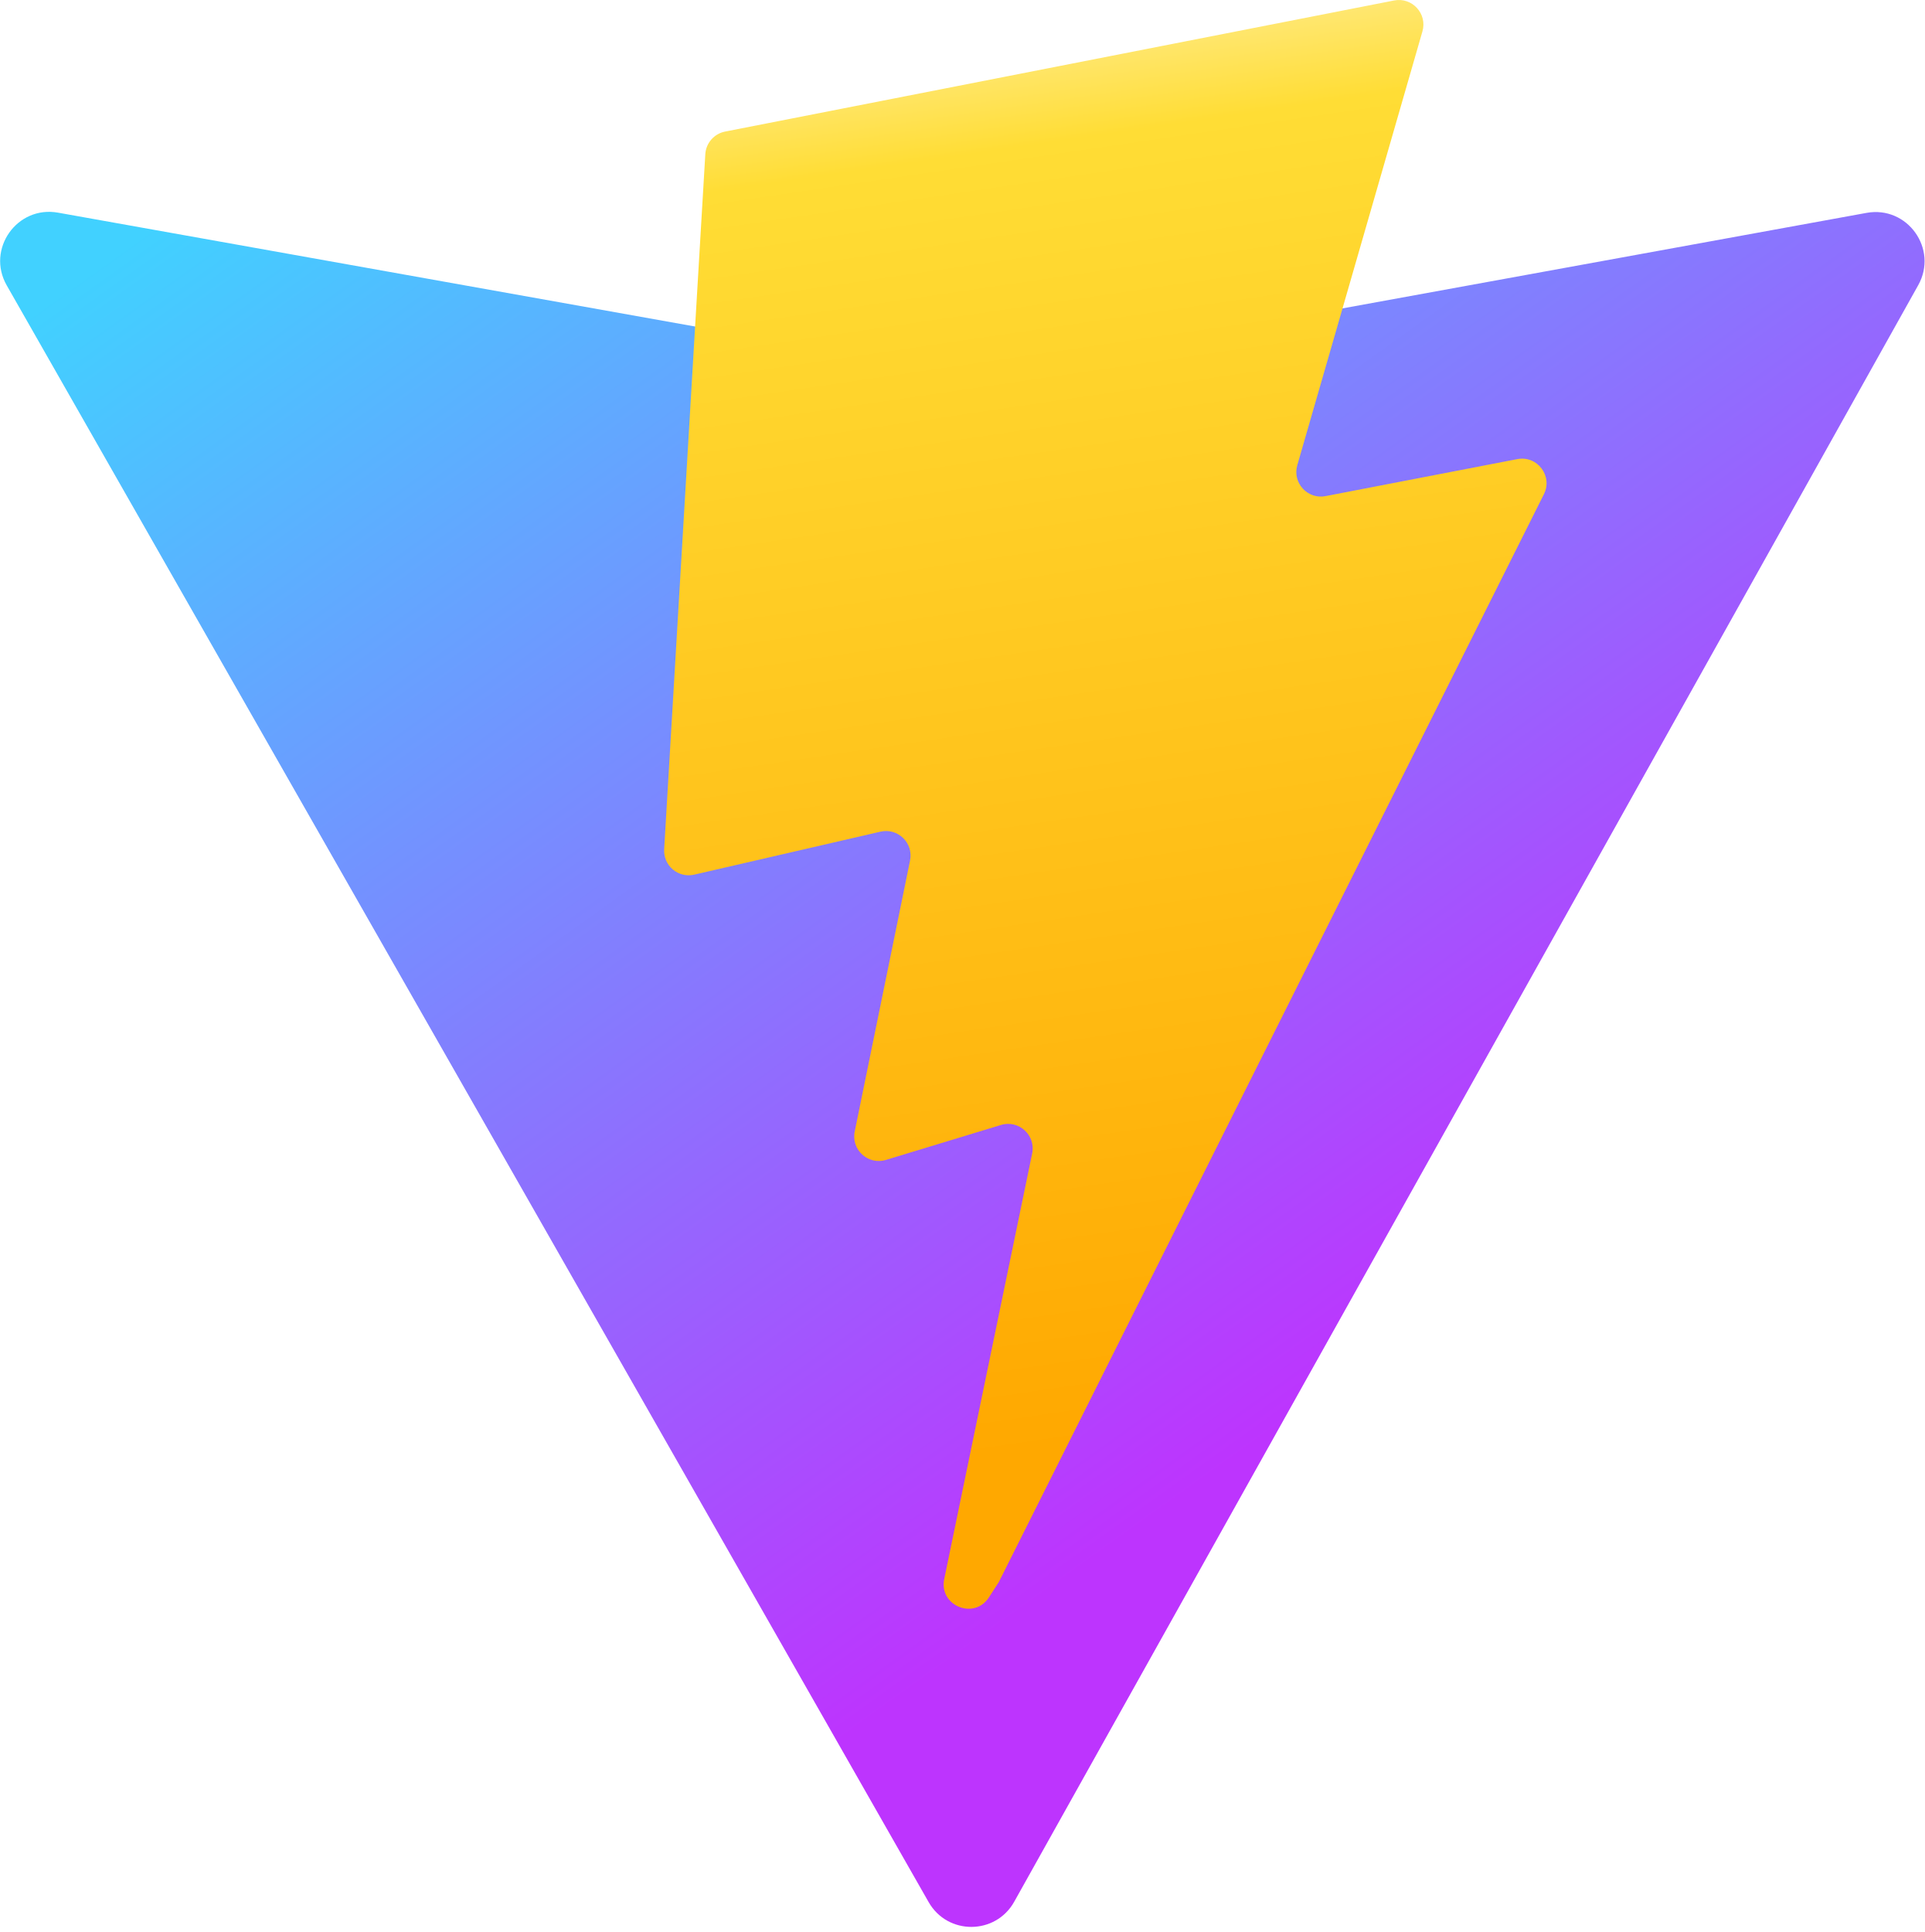
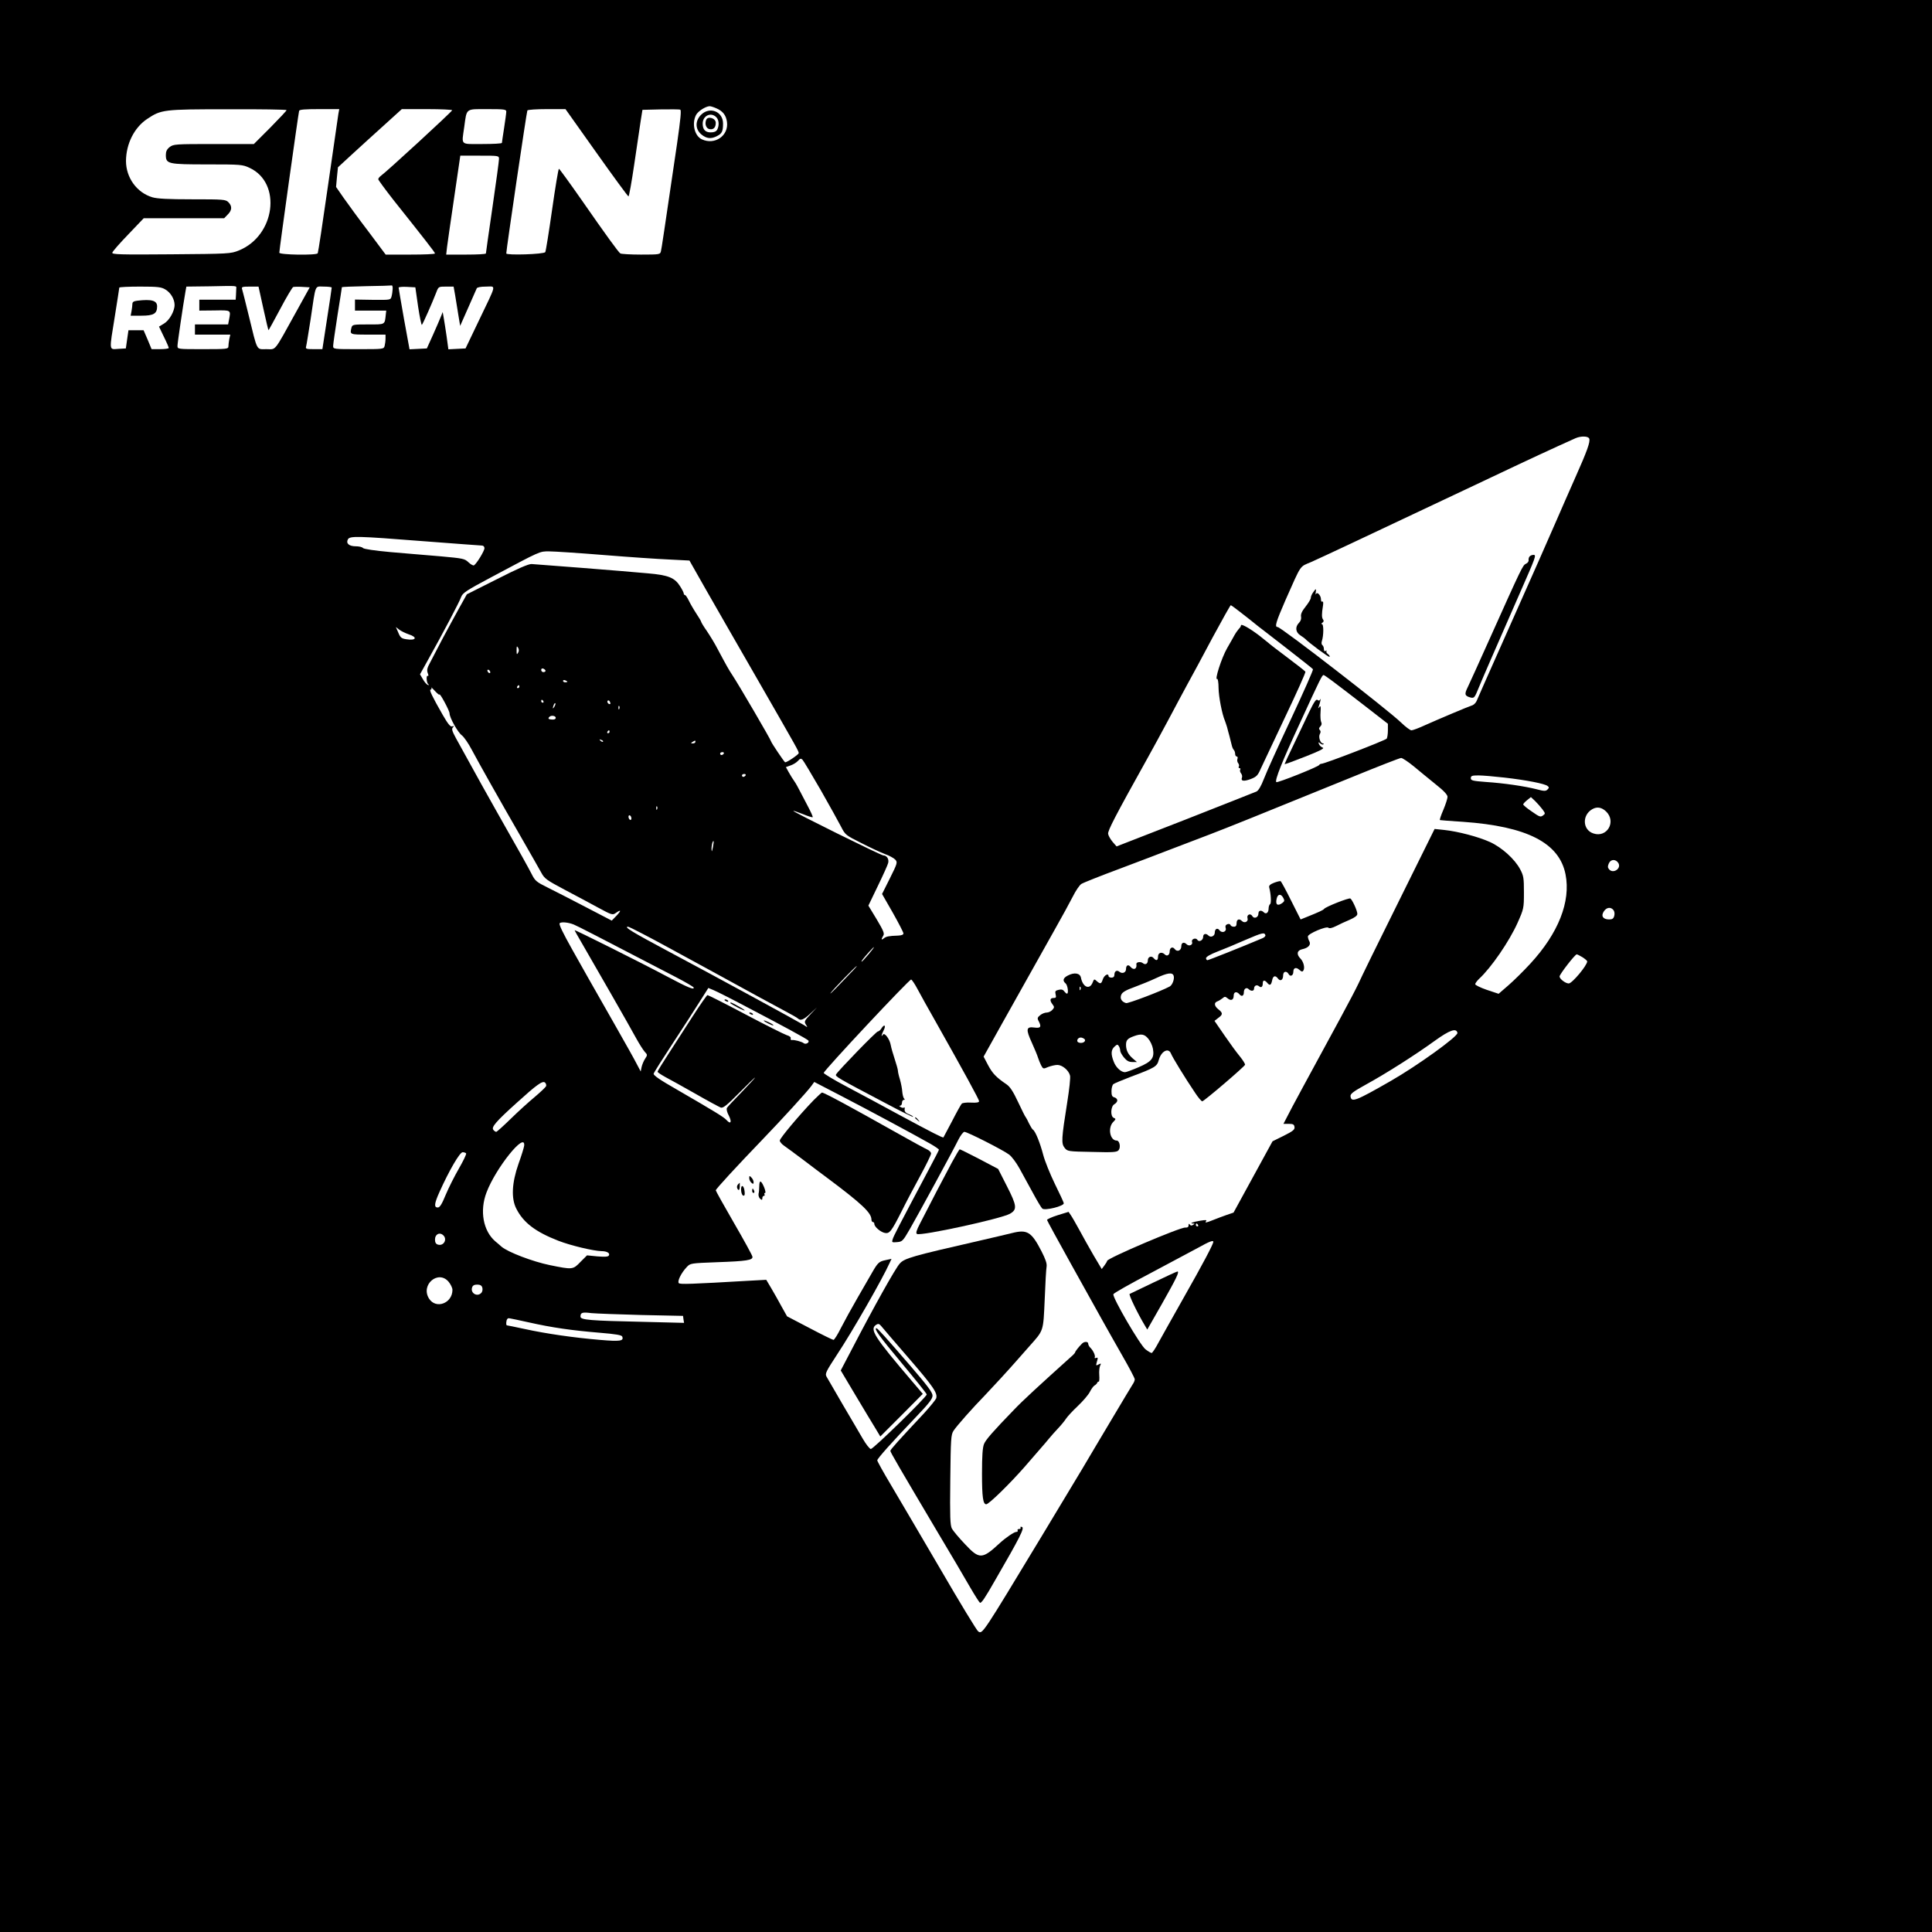
- <svg xmlns="http://www.w3.org/2000/svg" aria-hidden="true" role="img" class="iconify iconify--logos" width="31.88" height="32" preserveAspectRatio="xMidYMid meet" viewBox="0 0 256 257">
-   <defs>
-     <linearGradient id="IconifyId1813088fe1fbc01fb466" x1="-.828%" x2="57.636%" y1="7.652%" y2="78.411%">
-       <stop offset="0%" stop-color="#41D1FF" />
-       <stop offset="100%" stop-color="#BD34FE" />
-     </linearGradient>
-     <linearGradient id="IconifyId1813088fe1fbc01fb467" x1="43.376%" x2="50.316%" y1="2.242%" y2="89.03%">
-       <stop offset="0%" stop-color="#FFEA83" />
-       <stop offset="8.333%" stop-color="#FFDD35" />
-       <stop offset="100%" stop-color="#FFA800" />
-     </linearGradient>
-   </defs>
-   <path fill="url(#IconifyId1813088fe1fbc01fb466)" d="M255.153 37.938L134.897 252.976c-2.483 4.44-8.862 4.466-11.382.048L.875 37.958c-2.746-4.814 1.371-10.646 6.827-9.67l120.385 21.517a6.537 6.537 0 0 0 2.322-.004l117.867-21.483c5.438-.991 9.574 4.796 6.877 9.62Z" />
-   <path fill="url(#IconifyId1813088fe1fbc01fb467)" d="M185.432.063L96.44 17.501a3.268 3.268 0 0 0-2.634 3.014l-5.474 92.456a3.268 3.268 0 0 0 3.997 3.378l24.777-5.718c2.318-.535 4.413 1.507 3.936 3.838l-7.361 36.047c-.495 2.426 1.782 4.5 4.151 3.78l15.304-4.649c2.372-.72 4.652 1.36 4.15 3.788l-11.698 56.621c-.732 3.542 3.979 5.473 5.943 2.437l1.313-2.028l72.516-144.72c1.215-2.423-.88-5.186-3.54-4.672l-25.505 4.922c-2.396.462-4.435-1.77-3.759-4.114l16.646-57.705c.677-2.35-1.37-4.583-3.769-4.113Z" />
+ <svg xmlns="http://www.w3.org/2000/svg" version="1.0" width="1328pt" height="1328pt" viewBox="0 0 1328 1328" preserveAspectRatio="xMidYMid meet">
+   <g transform="translate(0,1328) scale(0.1,-0.1)" fill="#000000" stroke="none">
+     <path d="M0 6640 l0 -6640 6640 0 6640 0 0 6640 0 6640 -6640 0 -6640 0 0 -6640z m4923 5896 c45 -19 68 -48 74 -94 13 -94 -83 -161 -172 -120 -51 23 -71 108 -41 167 14 27 66 60 94 61 7 0 27 -6 45 -14z m-2953 -13 c0 -4 -51 -58 -112 -120 l-113 -113 -276 0 c-264 0 -277 -1 -303 -21 -19 -15 -26 -30 -26 -54 0 -62 14 -65 285 -65 231 0 242 -1 291 -24 223 -104 176 -467 -75 -568 -55 -22 -66 -23 -464 -26 -352 -3 -408 -1 -405 11 1 8 51 65 110 126 l106 111 276 0 277 0 24 25 c30 29 32 58 5 85 -19 19 -33 20 -248 20 -167 0 -241 4 -275 14 -107 32 -181 135 -181 250 1 118 57 229 145 288 98 65 109 67 557 67 221 1 402 -2 402 -6z m356 -25 c-3 -18 -35 -239 -71 -491 -36 -253 -68 -463 -71 -468 -9 -15 -264 -11 -264 4 -1 16 131 958 136 975 2 9 39 12 140 12 l136 0 -6 -32z m782 24 c-5 -13 -451 -423 -488 -449 -11 -8 -20 -19 -20 -25 0 -5 47 -69 104 -142 215 -270 286 -361 286 -368 0 -5 -76 -8 -169 -8 l-170 0 -118 158 c-66 86 -142 191 -171 232 l-52 75 6 67 7 68 101 93 c56 51 154 141 220 200 l118 107 175 0 c96 0 173 -4 171 -8z m372 -9 c0 -10 -7 -61 -15 -113 -8 -52 -15 -98 -15 -102 0 -5 -61 -8 -135 -8 -155 0 -142 -12 -124 117 18 131 7 123 159 123 117 0 130 -2 130 -17z m620 -283 c117 -165 216 -300 220 -300 4 0 22 100 40 223 18 122 38 256 44 297 l12 75 124 3 c68 1 129 1 136 -2 8 -3 2 -66 -22 -233 -93 -631 -106 -720 -111 -740 -5 -22 -9 -23 -137 -23 -72 0 -136 4 -142 8 -14 10 -95 121 -268 370 -81 116 -151 212 -154 212 -4 0 -25 -126 -47 -281 -22 -154 -43 -286 -47 -292 -9 -15 -268 -23 -268 -9 0 26 140 975 145 983 4 5 64 9 134 9 l128 0 213 -300z m-670 -43 c0 -12 -20 -162 -45 -332 -25 -171 -45 -313 -45 -317 0 -5 -61 -8 -136 -8 l-137 0 6 53 c4 28 25 181 49 340 l42 287 133 0 c131 0 133 0 133 -23z m-1806 -890 c0 -9 -1 -30 -2 -47 l-2 -30 -125 0 -125 0 0 -37 0 -38 105 1 c116 2 112 4 99 -65 l-6 -31 -114 0 -114 0 0 -35 0 -35 121 0 122 0 -7 -31 c-3 -17 -6 -40 -6 -50 0 -18 -11 -19 -175 -19 -175 0 -175 0 -175 23 0 19 38 277 55 374 l6 33 162 2 c195 4 182 5 181 -15z m1075 -4 c-1 -16 -4 -39 -8 -52 -6 -23 -8 -23 -129 -22 l-122 2 0 -38 0 -38 107 0 108 0 -3 -25 c-8 -74 -1 -70 -121 -70 -104 0 -109 -1 -115 -22 -12 -48 -12 -48 114 -48 l120 0 0 -27 c0 -16 -3 -38 -6 -50 -6 -23 -8 -23 -180 -23 -174 0 -174 0 -174 23 0 12 14 107 30 211 17 104 30 190 30 192 0 2 75 5 168 7 92 1 170 4 175 5 4 1 7 -10 6 -25z m-1562 -3 c37 -22 63 -67 63 -106 0 -44 -37 -108 -74 -129 l-33 -20 33 -69 c19 -38 34 -73 34 -78 0 -4 -26 -8 -59 -8 l-59 0 -27 65 -28 65 -52 0 -52 0 -9 -62 -9 -63 -52 -3 c-65 -4 -63 -20 -23 228 16 102 30 188 30 193 0 4 64 7 143 7 123 0 146 -3 174 -20z m673 -130 c18 -82 34 -150 36 -150 1 0 37 66 80 146 42 80 83 148 89 151 7 2 35 3 63 1 l51 -3 -94 -170 c-156 -282 -135 -255 -204 -255 -70 0 -60 -20 -121 230 -22 91 -43 173 -46 183 -5 15 2 17 54 17 l59 0 33 -150z m470 143 c0 -5 -14 -101 -32 -215 l-32 -208 -59 0 c-51 0 -58 2 -53 18 3 9 16 94 31 187 37 250 27 225 91 225 30 0 54 -3 54 -7z m594 -131 c11 -73 23 -129 26 -125 8 9 71 151 98 221 16 42 16 42 68 42 l52 0 11 -62 c6 -35 16 -96 22 -136 l12 -72 54 122 c30 68 57 129 60 136 3 7 26 12 64 12 70 0 76 28 -50 -235 l-91 -190 -59 -3 -59 -3 -12 88 c-7 48 -16 106 -20 128 l-7 40 -12 -30 c-6 -16 -31 -73 -54 -125 l-43 -95 -59 -3 -60 -3 -38 208 c-20 114 -37 212 -37 216 0 4 26 7 58 5 l57 -3 19 -133z m8050 -907 c8 -22 -14 -84 -97 -270 -41 -93 -98 -222 -125 -285 -72 -165 -144 -329 -356 -805 -103 -231 -191 -430 -196 -443 -5 -12 -18 -25 -27 -29 -34 -11 -248 -102 -326 -137 -43 -20 -86 -36 -95 -36 -9 0 -41 24 -72 54 -90 87 -825 656 -848 656 -22 0 -12 33 54 185 112 252 95 227 177 262 39 18 160 73 267 124 465 219 565 266 920 434 316 150 476 224 630 293 37 16 87 15 94 -3z m-8014 -705 c212 -16 393 -30 403 -30 10 0 17 -8 17 -18 0 -19 -54 -107 -72 -118 -5 -3 -22 6 -38 21 -26 25 -37 27 -191 41 -90 7 -245 21 -344 29 -109 10 -184 21 -190 28 -5 7 -28 12 -50 12 -46 0 -68 20 -54 47 13 25 60 24 519 -12z m1240 -95 c173 -14 377 -28 452 -31 l137 -7 114 -201 c63 -111 220 -383 348 -606 289 -503 289 -503 289 -517 0 -9 -79 -63 -93 -63 -5 0 -97 137 -97 144 0 9 -226 396 -267 457 -23 35 -36 57 -102 181 -18 35 -51 89 -72 120 -22 31 -39 60 -39 63 0 4 -15 30 -34 58 -19 29 -42 69 -52 90 -10 20 -21 37 -26 37 -4 0 -8 5 -8 10 0 6 -11 28 -25 50 -37 59 -81 77 -221 89 -160 15 -761 62 -800 64 -21 1 -97 -32 -238 -104 l-207 -104 -53 -95 c-29 -52 -80 -147 -114 -210 -33 -63 -71 -137 -85 -163 -21 -38 -24 -53 -17 -73 6 -14 6 -23 1 -20 -13 8 -10 -48 3 -57 7 -6 7 -7 -3 -5 -7 2 -23 19 -34 39 l-20 34 50 90 c104 186 223 411 233 442 10 27 35 44 208 136 343 183 330 177 397 177 33 0 202 -11 375 -25z m4385 -400 c39 -30 89 -70 111 -88 23 -17 116 -90 208 -161 91 -71 169 -132 171 -136 3 -5 -65 -158 -151 -342 -86 -183 -170 -368 -186 -411 -20 -52 -38 -82 -52 -88 -11 -5 -232 -92 -491 -194 l-470 -183 -27 31 c-15 18 -29 42 -31 55 -4 21 49 123 267 514 39 70 105 191 146 268 41 78 100 187 130 243 31 56 110 202 175 325 66 122 122 222 125 222 3 0 37 -25 75 -55z m-5726 -145 c63 -20 52 -45 -16 -34 -33 5 -41 11 -55 45 l-17 39 23 -18 c13 -10 42 -24 65 -32z m752 -127 c-9 -15 -10 -12 -10 17 0 29 1 32 10 18 7 -12 7 -24 0 -35z m189 -124 c0 -5 -7 -9 -15 -9 -8 0 -15 7 -15 15 0 9 6 12 15 9 8 -4 15 -10 15 -15z m-380 -10 c0 -6 -4 -7 -10 -4 -5 3 -10 11 -10 16 0 6 5 7 10 4 6 -3 10 -11 10 -16z m5791 -62 c31 -23 129 -98 218 -167 l161 -125 0 -45 c0 -25 -4 -50 -8 -57 -7 -11 -426 -173 -449 -173 -6 0 -13 -4 -15 -8 -4 -12 -288 -125 -295 -118 -12 12 39 140 161 403 143 312 154 333 164 333 4 0 32 -20 63 -43z m-5261 -3 c0 -2 -7 -4 -15 -4 -8 0 -15 4 -15 10 0 5 7 7 15 4 8 -4 15 -8 15 -10z m-330 -34 c0 -5 -5 -10 -11 -10 -5 0 -7 5 -4 10 3 6 8 10 11 10 2 0 4 -4 4 -10z m-550 -54 c1 17 70 -111 70 -129 0 -30 57 -131 84 -151 15 -11 46 -56 69 -100 53 -99 185 -334 339 -601 63 -110 126 -220 139 -244 22 -41 37 -51 159 -116 74 -39 179 -95 232 -124 92 -50 99 -52 120 -37 38 27 40 18 6 -18 l-33 -34 -175 91 c-96 50 -214 111 -263 135 -81 40 -89 47 -113 95 -26 50 -65 121 -239 427 -72 127 -114 203 -281 506 -26 48 -31 64 -21 74 10 10 9 12 -5 7 -12 -4 -28 15 -66 81 -72 126 -94 172 -82 172 6 0 8 6 5 13 -4 6 7 -3 24 -22 17 -18 31 -30 31 -25z m715 -46 c3 -5 1 -10 -4 -10 -6 0 -11 5 -11 10 0 6 2 10 4 10 3 0 8 -4 11 -10z m460 -18 c-8 -8 -25 10 -19 20 4 6 9 5 15 -3 4 -7 6 -15 4 -17z m-384 -19 c-12 -20 -14 -14 -5 12 4 9 9 14 11 11 3 -2 0 -13 -6 -23z m446 -15 c-3 -8 -6 -5 -6 6 -1 11 2 17 5 13 3 -3 4 -12 1 -19z m-437 -62 c0 -9 -10 -13 -25 -12 -25 1 -31 7 -18 19 12 12 43 7 43 -7z m370 -96 c0 -5 -5 -10 -11 -10 -5 0 -7 5 -4 10 3 6 8 10 11 10 2 0 4 -4 4 -10z m-45 -68 c-3 -3 -11 0 -18 7 -9 10 -8 11 6 5 10 -3 15 -9 12 -12z m635 -2 c0 -5 -8 -10 -17 -10 -15 0 -16 2 -3 10 19 12 20 12 20 0z m195 -80 c-3 -5 -10 -10 -16 -10 -5 0 -9 5 -9 10 0 6 7 10 16 10 8 0 12 -4 9 -10z m666 -250 c61 -107 124 -221 140 -252 29 -57 32 -59 140 -113 60 -31 134 -65 163 -76 29 -10 61 -28 70 -38 16 -18 15 -24 -37 -128 l-54 -108 74 -129 c40 -71 73 -135 73 -142 0 -9 -13 -14 -37 -15 -64 -2 -82 -6 -98 -19 -18 -15 -19 -7 -4 18 10 15 2 34 -45 113 l-57 94 65 135 c36 74 68 145 71 158 7 26 -9 52 -33 52 -16 0 -624 301 -619 306 2 2 31 -8 66 -22 34 -14 65 -24 67 -21 3 2 -12 35 -32 73 -20 38 -46 87 -57 109 -11 22 -27 51 -37 65 -10 14 -27 41 -38 61 l-20 36 33 12 c18 6 40 20 50 31 15 17 21 18 31 8 7 -7 63 -101 125 -208z m4076 163 c38 -32 106 -87 150 -123 56 -44 82 -72 83 -87 0 -11 -13 -52 -29 -90 -16 -37 -27 -69 -23 -70 4 -1 75 -7 159 -12 439 -31 661 -144 704 -361 37 -187 -49 -405 -243 -615 -46 -50 -113 -116 -150 -148 l-67 -58 -81 27 c-44 15 -80 33 -80 39 0 6 12 22 26 36 84 77 208 258 265 385 43 97 44 101 44 209 0 100 -2 115 -26 160 -37 70 -126 150 -207 187 -79 36 -220 73 -314 83 l-67 7 -249 -503 c-138 -277 -261 -529 -274 -559 -14 -30 -69 -136 -123 -235 -230 -423 -344 -633 -367 -680 l-26 -50 37 0 c29 0 37 -4 39 -22 3 -17 -10 -28 -74 -60 l-77 -38 -134 -245 -134 -245 -47 -16 c-26 -9 -71 -26 -101 -38 -37 -15 -50 -17 -43 -8 10 12 4 13 -39 6 -50 -8 -77 -19 -48 -19 12 0 12 -2 -1 -10 -9 -6 -17 -5 -22 3 -5 8 -8 6 -8 -5 0 -12 -7 -17 -23 -16 -34 3 -537 -211 -537 -229 0 -4 -9 -19 -19 -32 l-18 -24 -56 94 c-30 52 -74 130 -98 175 -24 44 -51 91 -59 102 l-15 22 -75 -23 c-41 -13 -74 -28 -73 -33 1 -5 74 -139 163 -299 89 -159 187 -335 217 -390 31 -55 93 -166 139 -246 46 -80 84 -152 84 -160 0 -8 -6 -23 -14 -34 -7 -11 -71 -117 -141 -235 -70 -118 -163 -273 -205 -345 -43 -71 -167 -278 -277 -460 -415 -686 -409 -678 -439 -659 -9 5 -127 199 -261 430 -135 230 -287 490 -339 577 -52 87 -94 163 -94 169 0 12 100 124 267 299 89 93 113 124 113 146 0 22 -35 68 -151 203 -170 197 -227 260 -234 260 -21 0 18 -54 170 -236 96 -115 175 -213 175 -219 1 -16 -367 -375 -384 -375 -8 0 -34 33 -57 73 -23 39 -85 146 -139 237 -53 91 -102 175 -109 188 -11 20 -3 35 72 150 105 158 313 521 363 633 l12 26 -42 -9 c-44 -9 -53 -18 -93 -88 -14 -25 -58 -101 -98 -170 -40 -69 -91 -162 -114 -207 -23 -46 -46 -83 -52 -83 -5 0 -79 36 -164 81 l-155 81 -37 66 c-20 37 -52 94 -71 126 l-35 59 -111 -6 c-413 -24 -481 -26 -490 -17 -12 12 16 70 54 110 25 27 26 27 210 34 202 7 246 14 242 38 -1 9 -58 113 -127 232 -69 119 -125 220 -125 224 0 9 142 163 319 347 136 141 310 332 337 369 l21 29 189 -98 c185 -96 489 -259 609 -327 33 -19 59 -37 59 -41 -1 -5 -33 -67 -72 -140 -208 -392 -240 -454 -246 -475 -7 -22 -5 -23 30 -20 36 3 40 7 87 88 68 119 299 543 333 613 16 32 35 57 43 57 20 0 266 -125 307 -156 18 -13 50 -56 72 -96 22 -40 63 -116 92 -168 28 -52 57 -101 64 -107 16 -17 153 17 148 37 -1 7 -29 67 -62 134 -32 66 -68 155 -79 197 -21 81 -54 164 -71 174 -5 3 -17 23 -27 43 -9 20 -19 39 -22 42 -4 3 -27 50 -53 105 -34 73 -56 106 -80 122 -71 48 -96 75 -126 131 l-31 59 125 224 c170 303 255 454 361 644 50 88 107 193 127 232 20 40 46 79 59 87 12 8 130 55 262 104 132 50 294 111 360 137 66 25 184 70 262 100 138 53 304 120 978 394 176 72 327 131 336 131 9 0 48 -26 86 -57z m-4592 -63 c-3 -5 -10 -10 -16 -10 -5 0 -9 5 -9 10 0 6 7 10 16 10 8 0 12 -4 9 -10z m5217 -15 c149 -17 278 -42 296 -58 11 -8 10 -13 -1 -24 -12 -12 -23 -12 -75 2 -83 21 -225 42 -349 50 -91 7 -103 10 -103 26 0 16 8 19 53 19 28 0 109 -7 179 -15z m261 -219 c20 -28 20 -29 2 -42 -16 -12 -25 -8 -76 28 -33 22 -59 44 -59 49 0 4 12 17 27 29 l26 21 30 -28 c16 -16 38 -41 50 -57z m-6086 2 c-3 -8 -6 -5 -6 6 -1 11 2 17 5 13 3 -3 4 -12 1 -19z m6524 -17 c70 -70 5 -181 -88 -150 -75 24 -80 126 -8 167 33 19 65 13 96 -17z m-6701 -47 c0 -8 -4 -12 -10 -9 -5 3 -10 13 -10 21 0 8 5 12 10 9 6 -3 10 -13 10 -21z m560 -199 c-6 -30 -8 -33 -9 -13 -1 25 8 62 14 56 2 -2 -1 -21 -5 -43z m6224 -107 c23 -38 -36 -77 -64 -43 -10 12 -10 21 -1 41 13 29 47 30 65 2z m-34 -323 c7 -8 10 -25 6 -40 -5 -19 -13 -25 -35 -25 -42 0 -58 23 -37 55 18 28 47 33 66 10z m-7146 -100 c31 -13 143 -71 701 -361 65 -34 121 -66 123 -72 6 -19 -40 0 -183 76 -182 97 -635 323 -635 318 0 -3 22 -42 49 -88 76 -131 331 -575 374 -655 22 -40 49 -82 59 -93 19 -20 19 -22 2 -48 -10 -15 -20 -40 -24 -57 l-6 -30 -28 53 c-15 30 -82 149 -148 265 -66 117 -150 264 -186 327 -35 63 -84 149 -107 190 -65 116 -95 177 -88 184 11 11 60 6 97 -9z m470 -62 c50 -25 276 -148 501 -271 226 -124 444 -243 485 -264 41 -22 79 -43 85 -49 17 -17 39 -9 85 34 l45 42 -45 -48 c-41 -44 -43 -49 -31 -69 14 -22 14 -22 -13 -4 -37 23 -596 328 -938 510 -240 128 -303 166 -271 166 4 0 48 -21 97 -47z m1556 -143 c-23 -27 -44 -50 -47 -50 -6 0 9 20 51 67 46 51 43 39 -4 -17z m4908 -20 c17 -11 32 -24 32 -28 0 -28 -104 -152 -127 -152 -22 0 -63 31 -63 48 0 15 106 152 118 152 4 0 22 -9 40 -20z m-5035 -112 c-28 -29 -72 -75 -99 -103 -26 -27 -42 -41 -34 -30 17 25 173 185 179 185 3 0 -18 -24 -46 -52z m465 -109 c19 -35 73 -134 122 -219 195 -346 300 -538 300 -549 0 -9 -17 -12 -55 -10 -31 2 -59 -2 -64 -7 -5 -5 -35 -58 -66 -119 -32 -60 -59 -111 -60 -113 -4 -5 -78 33 -310 158 -110 60 -270 146 -357 192 -86 45 -156 88 -156 93 1 17 590 646 601 642 6 -2 26 -32 45 -68z m-1165 -126 c247 -129 399 -212 412 -224 13 -13 -15 -31 -30 -20 -13 11 -66 25 -82 22 -7 -1 -10 4 -8 11 3 8 -7 17 -28 23 -18 6 -146 70 -284 143 -138 73 -255 132 -260 132 -4 0 -51 -67 -103 -148 -52 -81 -127 -197 -167 -259 -40 -61 -73 -115 -73 -120 0 -4 24 -20 53 -36 29 -15 122 -67 207 -115 85 -49 164 -91 174 -95 15 -6 41 14 128 102 59 60 108 107 108 104 0 -3 -42 -48 -92 -100 -51 -52 -96 -100 -101 -108 -5 -9 0 -30 13 -54 22 -44 13 -62 -16 -30 -19 21 -80 58 -342 210 -116 66 -162 98 -159 109 2 8 62 103 133 211 71 108 155 238 186 288 l57 90 36 -15 c20 -8 127 -62 238 -121z m4875 -173 c4 -24 -275 -225 -458 -330 -244 -140 -272 -150 -277 -105 -2 16 19 32 104 79 139 76 343 206 474 301 104 75 150 91 157 55z m-6264 -365 c-3 -8 -38 -41 -77 -74 -40 -33 -114 -100 -165 -150 -51 -50 -97 -91 -101 -91 -5 0 -14 6 -20 14 -15 18 18 57 159 184 139 126 179 155 196 141 7 -6 10 -17 8 -24z m-151 -410 c-1 -11 -18 -67 -39 -125 -46 -131 -51 -238 -15 -308 49 -97 133 -160 290 -221 85 -33 242 -70 296 -71 37 0 60 -14 50 -30 -5 -9 -27 -10 -79 -6 l-71 7 -45 -45 c-52 -54 -54 -54 -211 -22 -117 24 -288 89 -332 127 -12 11 -31 27 -42 36 -84 72 -109 210 -61 336 63 168 269 424 259 322z m-399 -53 c3 -5 -19 -51 -49 -103 -30 -52 -71 -133 -91 -181 -27 -66 -41 -88 -55 -88 -27 0 -24 27 12 107 65 145 139 273 159 273 10 0 21 -4 24 -8z m5031 -492 c3 -5 1 -10 -4 -10 -6 0 -11 5 -11 10 0 6 2 10 4 10 3 0 8 -4 11 -10z m-5187 -72 c28 -28 1 -75 -38 -63 -14 4 -20 15 -20 35 0 37 33 53 58 28z m5292 -44 c0 -16 -76 -159 -201 -379 -75 -132 -153 -273 -175 -312 -21 -40 -43 -73 -48 -73 -5 0 -24 11 -42 25 -37 28 -229 358 -221 379 3 8 117 72 254 144 136 72 284 151 328 175 77 43 105 54 105 41z m-5256 -275 c14 -17 26 -42 26 -55 0 -93 -114 -135 -161 -60 -60 95 64 200 135 115z m231 -39 c4 -12 1 -27 -5 -35 -27 -33 -78 -5 -65 35 4 14 15 20 35 20 20 0 31 -6 35 -20z m1095 -189 l285 -6 3 -24 4 -24 -279 7 c-367 8 -433 13 -433 36 0 28 12 32 75 24 33 -3 188 -9 345 -13z m-778 -50 c164 -37 299 -56 491 -72 110 -9 150 -16 154 -26 12 -31 -13 -35 -153 -23 -177 15 -368 42 -518 75 -65 14 -119 25 -122 25 -7 0 -5 36 3 43 8 9 -7 11 145 -22z" />
+     <path d="M4819 12491 c-42 -42 -41 -99 2 -135 35 -29 67 -33 108 -11 34 17 41 33 41 86 0 83 -92 119 -151 60z m105 -17 c18 -18 21 -56 6 -85 -7 -13 -21 -19 -45 -19 -37 0 -55 20 -55 60 0 55 57 82 94 44z" />
+     <path d="M4854 12456 c-12 -30 1 -61 25 -64 26 -4 41 12 41 44 0 32 -55 48 -66 20z" />
+     <path d="M943 11213 c-24 -3 -33 -9 -33 -22 0 -10 -3 -33 -6 -50 l-6 -31 74 0 c84 0 108 14 108 64 0 40 -38 51 -137 39z" />
+     <path d="M10514 9455 c-5 -5 -8 -17 -7 -25 2 -8 -6 -20 -18 -25 -22 -10 -27 -20 -254 -526 -68 -152 -134 -297 -146 -322 -25 -50 -21 -61 21 -72 23 -5 27 0 54 67 27 66 94 220 286 658 106 241 112 256 91 256 -10 0 -22 -5 -27 -11z" />
+     <path d="M9026 9208 c-9 -12 -16 -29 -16 -38 0 -8 -16 -35 -36 -60 -25 -31 -34 -52 -31 -68 3 -15 -2 -31 -14 -43 -28 -28 -24 -65 9 -86 15 -10 29 -20 32 -23 24 -26 164 -130 169 -125 3 4 -2 12 -11 19 -10 7 -14 17 -10 21 4 5 1 5 -5 1 -9 -5 -13 0 -13 13 0 11 -5 23 -10 26 -6 4 -8 16 -4 28 13 39 13 117 1 117 -7 0 -6 4 2 9 10 7 12 14 5 23 -9 13 -10 35 0 96 3 19 1 30 -4 27 -6 -4 -10 3 -10 15 0 27 -26 55 -34 37 -4 -6 -4 -2 -2 11 5 28 1 28 -18 0z" />
+     <path d="M8530 8981 c0 -5 -6 -16 -14 -23 -7 -8 -21 -27 -30 -43 -9 -17 -32 -57 -51 -90 -39 -68 -89 -225 -68 -212 4 3 9 -25 9 -62 1 -61 24 -180 44 -226 4 -11 11 -31 15 -45 3 -14 11 -41 16 -60 5 -19 12 -46 15 -60 3 -14 9 -29 15 -35 5 -5 9 -17 9 -27 0 -10 5 -18 11 -18 6 0 8 -7 5 -16 -4 -9 -1 -23 5 -30 6 -7 8 -18 4 -24 -3 -5 -1 -10 5 -10 6 0 8 -5 5 -10 -4 -6 -1 -17 5 -25 7 -8 10 -21 7 -30 -10 -24 12 -28 60 -10 39 15 49 25 68 69 13 28 89 188 168 356 80 168 143 308 140 313 -2 4 -59 49 -126 99 -67 50 -124 94 -127 98 -3 3 -32 26 -65 52 -69 52 -125 83 -125 69z" />
+     <path d="M8997 8382 c-25 -53 -73 -154 -106 -223 -34 -70 -61 -129 -61 -131 0 -3 63 20 141 51 104 41 135 57 121 62 -11 4 -22 15 -26 25 -5 14 -4 15 9 4 9 -7 18 -10 22 -6 3 3 2 6 -4 6 -17 0 -32 44 -21 64 7 12 7 21 0 28 -8 8 -6 15 4 25 9 9 11 20 5 31 -4 9 -6 40 -4 67 3 39 1 47 -8 35 -9 -12 -10 -11 -4 5 10 27 17 63 9 47 -4 -9 -10 -10 -18 -3 -9 8 -24 -14 -59 -87z" />
+     <path d="M8757 7212 c-26 -10 -36 -20 -33 -31 12 -46 16 -110 6 -116 -5 -3 -10 -17 -10 -30 0 -28 -17 -42 -33 -26 -18 18 -37 13 -37 -9 0 -27 -30 -38 -42 -17 -12 22 -40 10 -33 -14 8 -23 -20 -38 -38 -20 -19 19 -37 12 -37 -14 0 -18 -5 -25 -19 -25 -11 0 -21 5 -23 12 -3 7 -12 9 -22 5 -12 -5 -15 -13 -11 -26 8 -25 -25 -38 -42 -16 -14 20 -33 11 -33 -16 0 -23 -27 -36 -43 -20 -18 18 -37 13 -37 -9 0 -24 -29 -38 -40 -20 -11 18 -44 4 -36 -15 7 -20 -21 -32 -37 -16 -19 19 -37 12 -37 -13 0 -30 -28 -42 -45 -20 -14 20 -35 11 -35 -16 0 -24 -18 -36 -33 -21 -21 21 -47 13 -47 -14 0 -28 -12 -32 -30 -11 -15 19 -40 9 -40 -14 0 -25 -17 -35 -35 -20 -15 12 -46 7 -44 -7 6 -34 -19 -45 -41 -18 -15 18 -30 10 -30 -16 0 -24 -25 -35 -45 -19 -18 15 -35 5 -35 -21 0 -12 -7 -19 -20 -19 -11 0 -20 5 -20 10 0 23 -29 8 -39 -20 -11 -34 -17 -36 -42 -14 -17 16 -19 15 -28 -8 -20 -54 -68 -35 -81 32 -6 31 -45 38 -89 15 -34 -17 -39 -36 -16 -55 14 -12 22 -70 9 -70 -4 0 -12 7 -19 16 -8 12 -20 15 -39 10 -22 -5 -25 -10 -20 -31 5 -21 3 -25 -15 -25 -24 0 -27 -17 -6 -44 13 -17 13 -22 -2 -38 -9 -10 -26 -18 -38 -18 -13 0 -33 -8 -45 -18 -19 -15 -21 -22 -11 -40 21 -40 15 -51 -29 -45 -57 8 -60 -12 -17 -105 19 -42 38 -88 42 -102 4 -14 14 -37 21 -52 14 -26 15 -27 49 -12 19 7 47 14 63 14 34 0 78 -37 87 -73 4 -14 -5 -96 -19 -183 -40 -252 -42 -284 -18 -314 19 -24 23 -25 189 -28 145 -4 171 -2 182 12 16 19 7 66 -13 66 -46 0 -63 86 -25 127 20 20 20 23 5 29 -25 9 -22 80 4 94 11 6 20 18 20 26 0 9 -9 18 -20 21 -16 4 -20 14 -20 43 0 21 6 42 13 48 6 5 61 28 121 51 166 62 179 70 191 115 17 61 67 87 84 44 9 -24 97 -168 166 -270 21 -32 43 -58 49 -58 12 0 289 237 294 251 2 5 -14 31 -35 57 -22 26 -70 92 -107 146 l-68 99 26 20 c32 23 33 34 1 59 -29 23 -32 46 -7 55 9 3 25 13 35 21 15 13 19 13 35 0 23 -20 42 -12 42 18 0 27 21 32 40 9 15 -18 30 -11 30 15 0 24 18 36 33 21 16 -16 37 -14 37 3 0 21 18 30 34 17 15 -13 26 -5 26 21 0 22 13 23 30 3 18 -22 27 -18 34 15 6 33 22 39 41 13 16 -21 35 -9 35 23 0 28 24 33 38 8 11 -20 32 -10 32 16 0 28 19 34 41 14 16 -14 22 -15 28 -5 12 18 1 61 -20 82 -29 29 -24 56 11 64 43 9 63 31 50 55 -6 10 -10 25 -10 33 0 19 128 73 141 60 6 -6 24 -3 52 11 23 12 66 32 95 44 34 15 52 28 52 40 0 22 -35 98 -48 106 -10 6 -171 -57 -181 -72 -6 -8 -39 -23 -114 -53 l-47 -19 -65 129 c-35 71 -68 131 -72 134 -4 2 -25 -3 -46 -11z m64 -104 c10 -18 8 -24 -7 -35 -33 -24 -49 -11 -38 32 8 31 29 33 45 3z m-123 -256 c2 -6 -7 -16 -20 -21 -144 -61 -371 -151 -378 -151 -6 0 -10 6 -10 14 0 9 31 27 78 45 42 16 129 52 192 80 117 50 131 54 138 33z m-631 -278 c8 -21 -8 -65 -27 -75 -61 -33 -286 -118 -300 -114 -32 10 -44 33 -32 59 7 16 33 31 89 51 43 16 110 43 148 61 79 37 113 42 122 18z m-640 -96 c-3 -8 -6 -5 -6 6 -1 11 2 17 5 13 3 -3 4 -12 1 -19z m466 -338 c14 -16 28 -47 32 -69 11 -64 -8 -88 -99 -127 -44 -19 -85 -34 -93 -34 -27 0 -62 32 -77 71 -21 53 -20 82 5 105 17 16 22 16 29 4 6 -8 10 -23 10 -32 0 -9 12 -30 26 -47 19 -23 34 -31 57 -31 l32 0 -27 23 c-33 28 -48 57 -48 95 0 33 11 44 55 60 50 18 72 14 98 -18z m-435 -7 c4 -16 -22 -27 -43 -19 -22 8 -6 38 18 34 11 -2 22 -9 25 -15z" />
+     <path d="M5593 5718 c-95 -98 -233 -262 -233 -278 0 -8 13 -24 29 -35 16 -11 76 -55 133 -98 56 -43 131 -99 166 -125 238 -178 302 -239 302 -285 0 -9 5 -17 10 -17 6 0 10 -6 10 -13 0 -20 44 -57 73 -62 32 -6 45 12 115 150 27 55 84 163 126 240 42 77 76 147 76 156 0 9 -12 21 -27 28 -16 7 -104 55 -198 108 -338 190 -510 283 -525 283 -3 0 -29 -24 -57 -52z" />
+     <path d="M6542 5288 c-49 -91 -152 -288 -218 -418 -25 -48 -30 -66 -21 -72 28 -15 580 105 639 139 51 29 48 55 -21 190 l-60 118 -129 68 c-71 37 -132 67 -135 67 -3 0 -28 -42 -55 -92z" />
+     <path d="M5150 5182 c0 -11 7 -25 15 -32 12 -10 15 -9 15 4 0 10 -7 24 -15 32 -13 14 -15 13 -15 -4z" />
+     <path d="M5219 5128 c0 -18 -2 -43 -5 -54 -2 -12 3 -27 11 -34 12 -10 15 -9 15 4 0 9 5 16 11 16 5 0 7 5 4 10 -3 6 -2 10 4 10 5 0 2 18 -7 40 -21 48 -32 51 -33 8z" />
+     <path d="M5073 5139 c-6 -6 -9 -18 -6 -25 8 -22 18 -16 18 11 0 14 0 25 0 25 -1 0 -6 -5 -12 -11z" />
+     <path d="M5094 5099 c1 -18 7 -34 14 -37 10 -3 13 5 10 29 -4 43 -26 51 -24 8z" />
+     <path d="M5170 5095 c0 -8 4 -15 10 -15 5 0 7 7 4 15 -4 8 -8 15 -10 15 -2 0 -4 -7 -4 -15z" />
+     <path d="M6955 4804 c-27 -7 -131 -31 -230 -54 -455 -104 -508 -119 -540 -155 -30 -32 -180 -301 -329 -588 l-77 -147 100 -168 c55 -92 116 -194 136 -226 l36 -60 146 146 146 147 -74 87 c-261 306 -294 358 -246 388 14 9 21 7 35 -10 9 -12 94 -110 187 -218 172 -199 201 -242 190 -278 -4 -10 -41 -56 -83 -102 -179 -191 -232 -250 -232 -259 0 -9 66 -122 315 -542 95 -159 200 -337 233 -395 33 -57 64 -105 68 -107 10 -3 32 28 106 158 172 297 201 356 183 363 -9 3 -13 2 -10 -4 3 -6 -1 -10 -10 -10 -9 0 -13 -4 -10 -10 3 -5 -1 -10 -10 -10 -14 0 -73 -40 -113 -77 -121 -112 -140 -113 -239 -7 -41 43 -82 92 -90 107 -12 24 -14 81 -11 336 3 283 5 309 22 336 22 34 133 159 216 244 46 48 167 179 233 255 10 12 44 50 75 85 97 109 93 97 103 319 4 108 10 210 13 226 3 21 -7 50 -35 105 -69 134 -98 152 -204 125z" />
+     <path d="M7437 4044 c-24 -24 -47 -54 -47 -60 0 -3 -13 -18 -30 -32 -219 -197 -333 -302 -389 -361 -148 -153 -194 -206 -207 -236 -10 -25 -14 -80 -14 -205 0 -160 7 -210 29 -210 18 0 161 140 262 255 57 66 113 130 124 143 11 12 31 36 45 53 14 17 42 49 63 71 22 23 46 53 55 67 9 14 45 53 80 86 35 33 72 76 83 97 10 20 25 41 33 45 8 4 16 13 18 18 2 6 6 9 10 8 4 -2 6 19 4 45 -2 26 1 55 6 65 8 16 7 17 -11 8 -18 -10 -19 -9 -11 20 8 26 7 30 -6 25 -8 -3 -12 -1 -9 4 6 10 -10 47 -32 68 -7 7 -13 19 -13 26 0 16 -28 16 -43 0z" />
+     <path d="M6058 6210 c-7 -11 -18 -20 -24 -20 -11 0 -271 -268 -287 -295 -8 -14 11 -25 342 -199 101 -54 185 -95 187 -93 3 2 -9 10 -26 17 -28 11 -35 21 -31 43 1 5 -2 6 -7 3 -4 -2 -14 -1 -22 5 -10 6 -11 9 -2 9 6 0 12 9 12 20 0 11 6 20 13 20 7 0 8 3 2 8 -5 4 -11 25 -13 47 -1 22 -9 60 -16 85 -8 25 -14 52 -14 60 0 8 -10 44 -22 80 -12 36 -24 78 -27 95 -7 42 -43 91 -54 73 -15 -22 -10 1 6 32 17 34 2 42 -17 10z" />
+     <path d="M6290 5596 c0 -2 8 -10 18 -17 15 -13 16 -12 3 4 -13 16 -21 21 -21 13z" />
+     <path d="M4980 6406 c0 -2 7 -7 16 -10 8 -3 12 -2 9 4 -6 10 -25 14 -25 6z" />
+     <path d="M5020 6385 c0 -2 23 -16 50 -30 63 -32 66 -25 4 9 -48 27 -54 29 -54 21z" />
+     <path d="M5150 6316 c0 -2 7 -7 16 -10 8 -3 12 -2 9 4 -6 10 -25 14 -25 6z" />
+     <path d="M5250 6265 c0 -7 61 -37 66 -33 2 3 -12 12 -31 21 -19 9 -35 15 -35 12z" />
+     <path d="M7930 4465 c-85 -41 -159 -76 -165 -79 -9 -3 55 -135 105 -218 l16 -27 101 177 c99 175 122 222 106 222 -4 0 -78 -34 -163 -75z" />
+   </g>
</svg>
